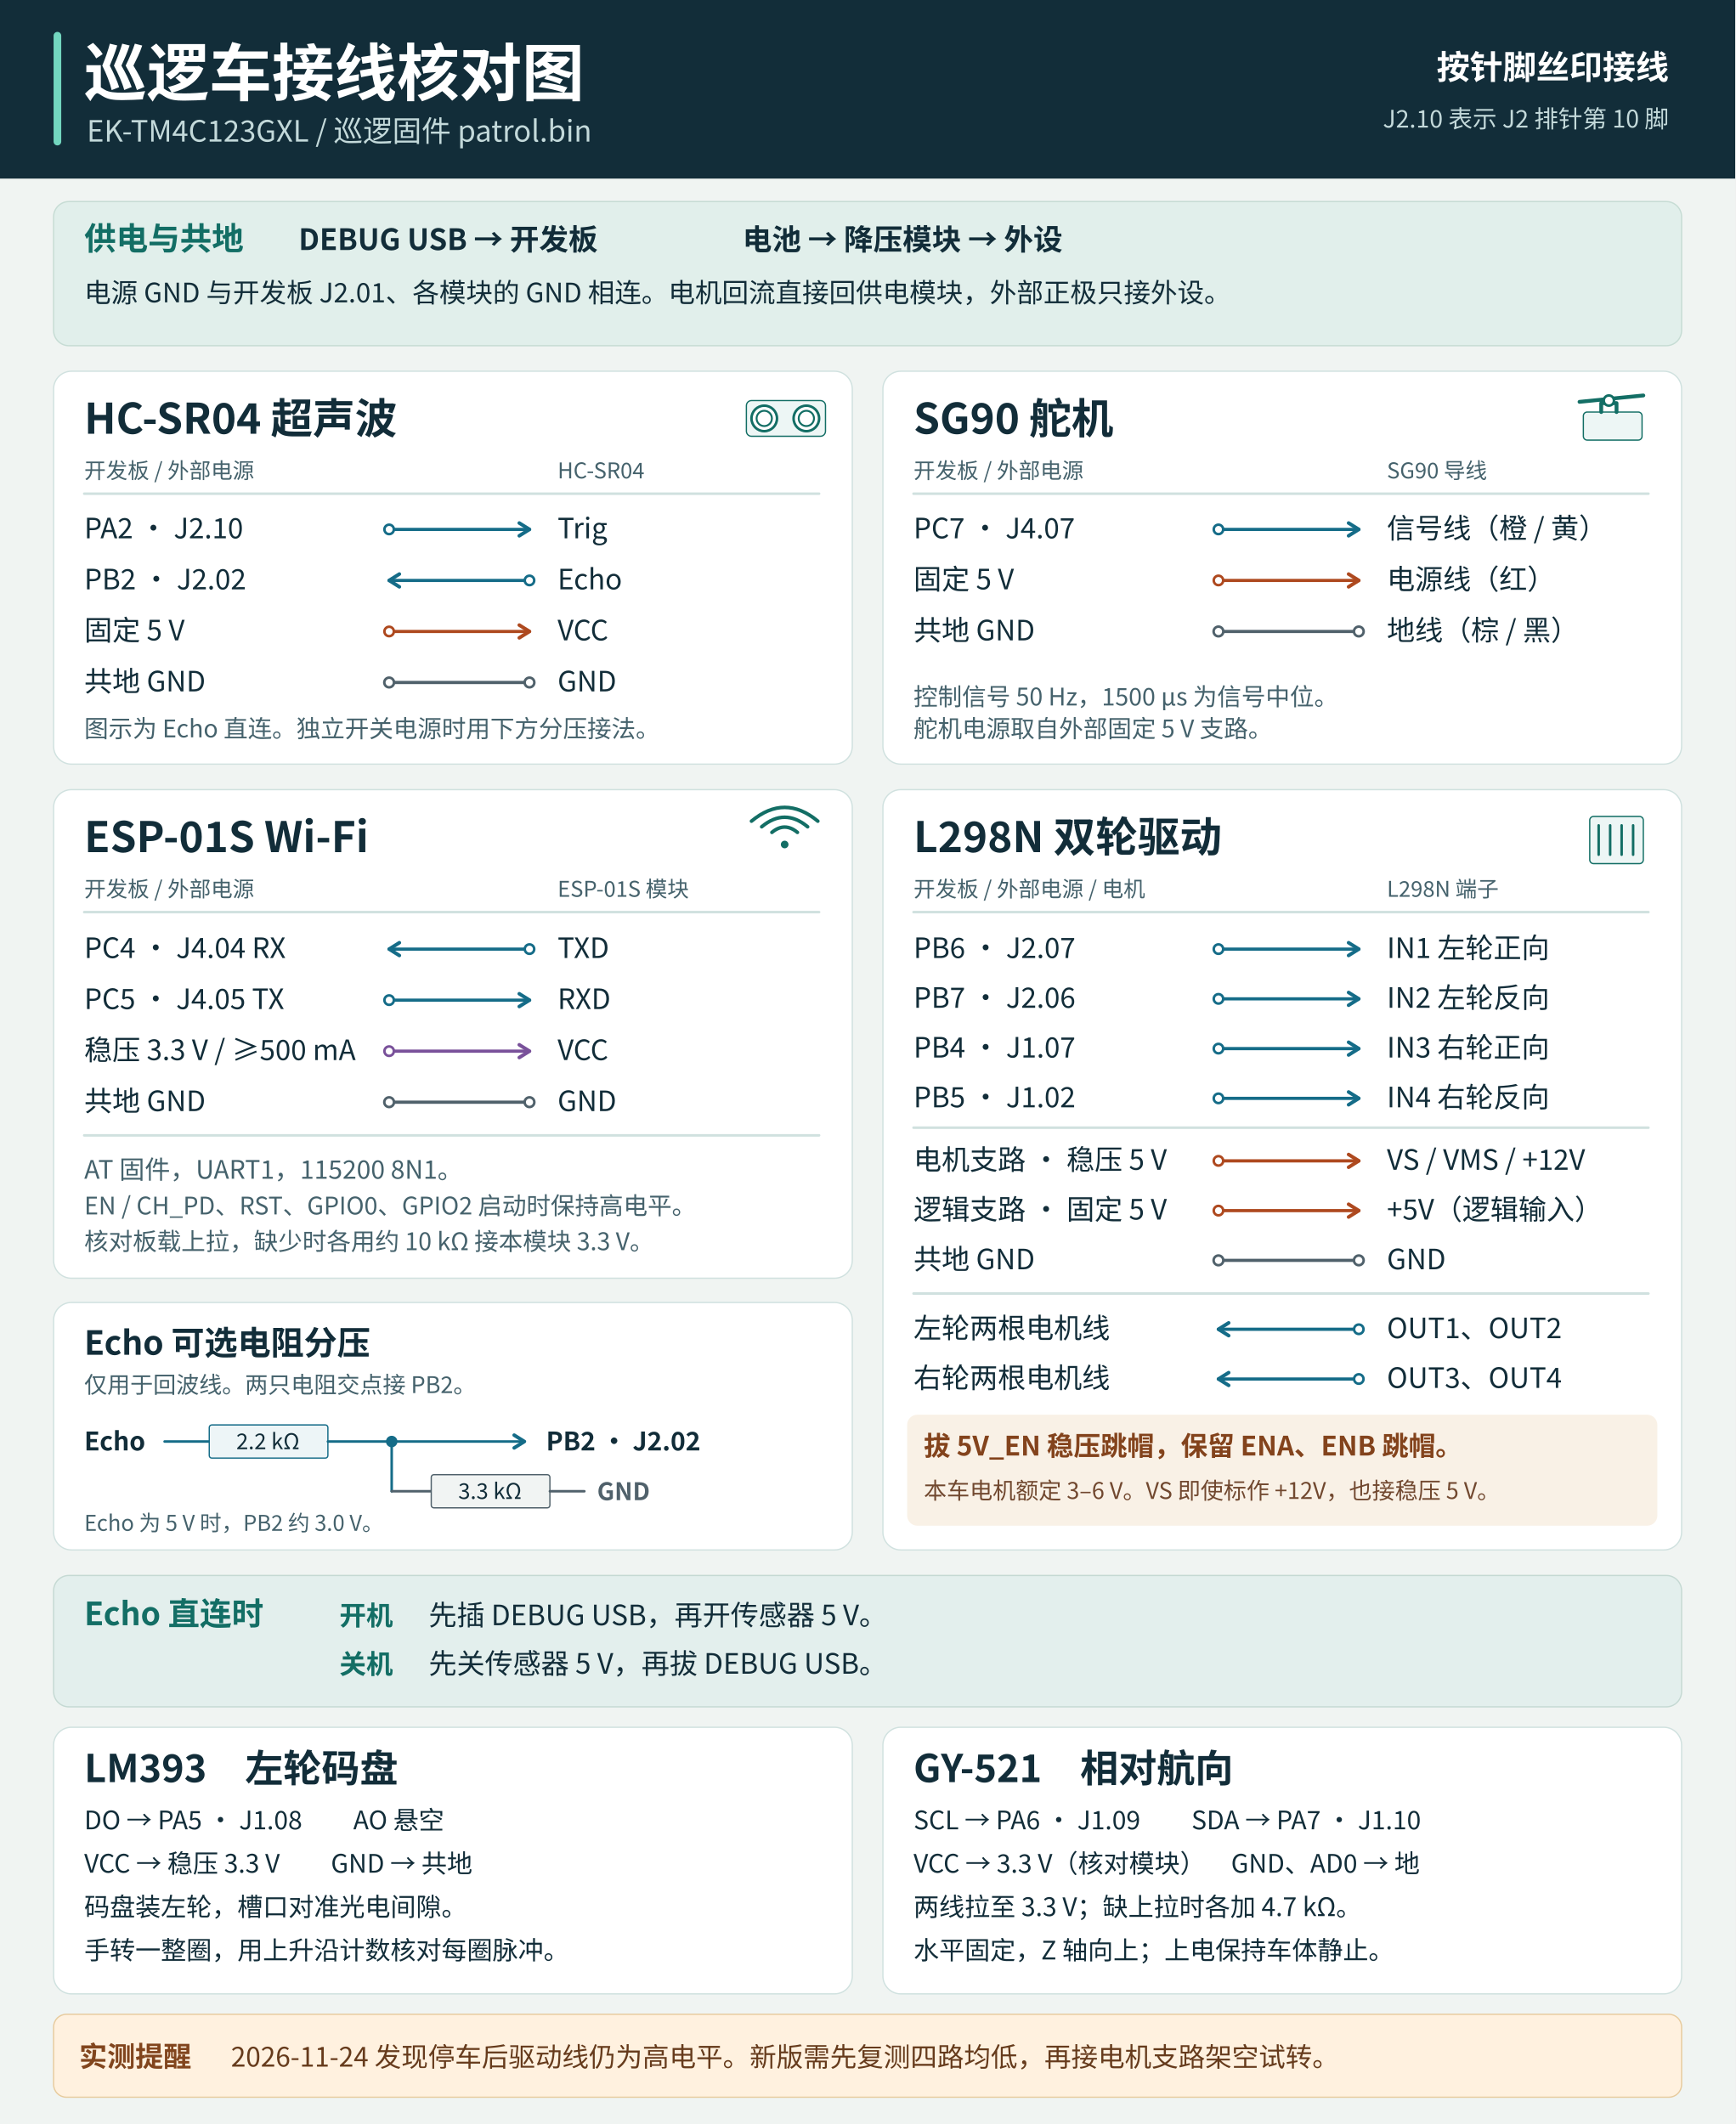
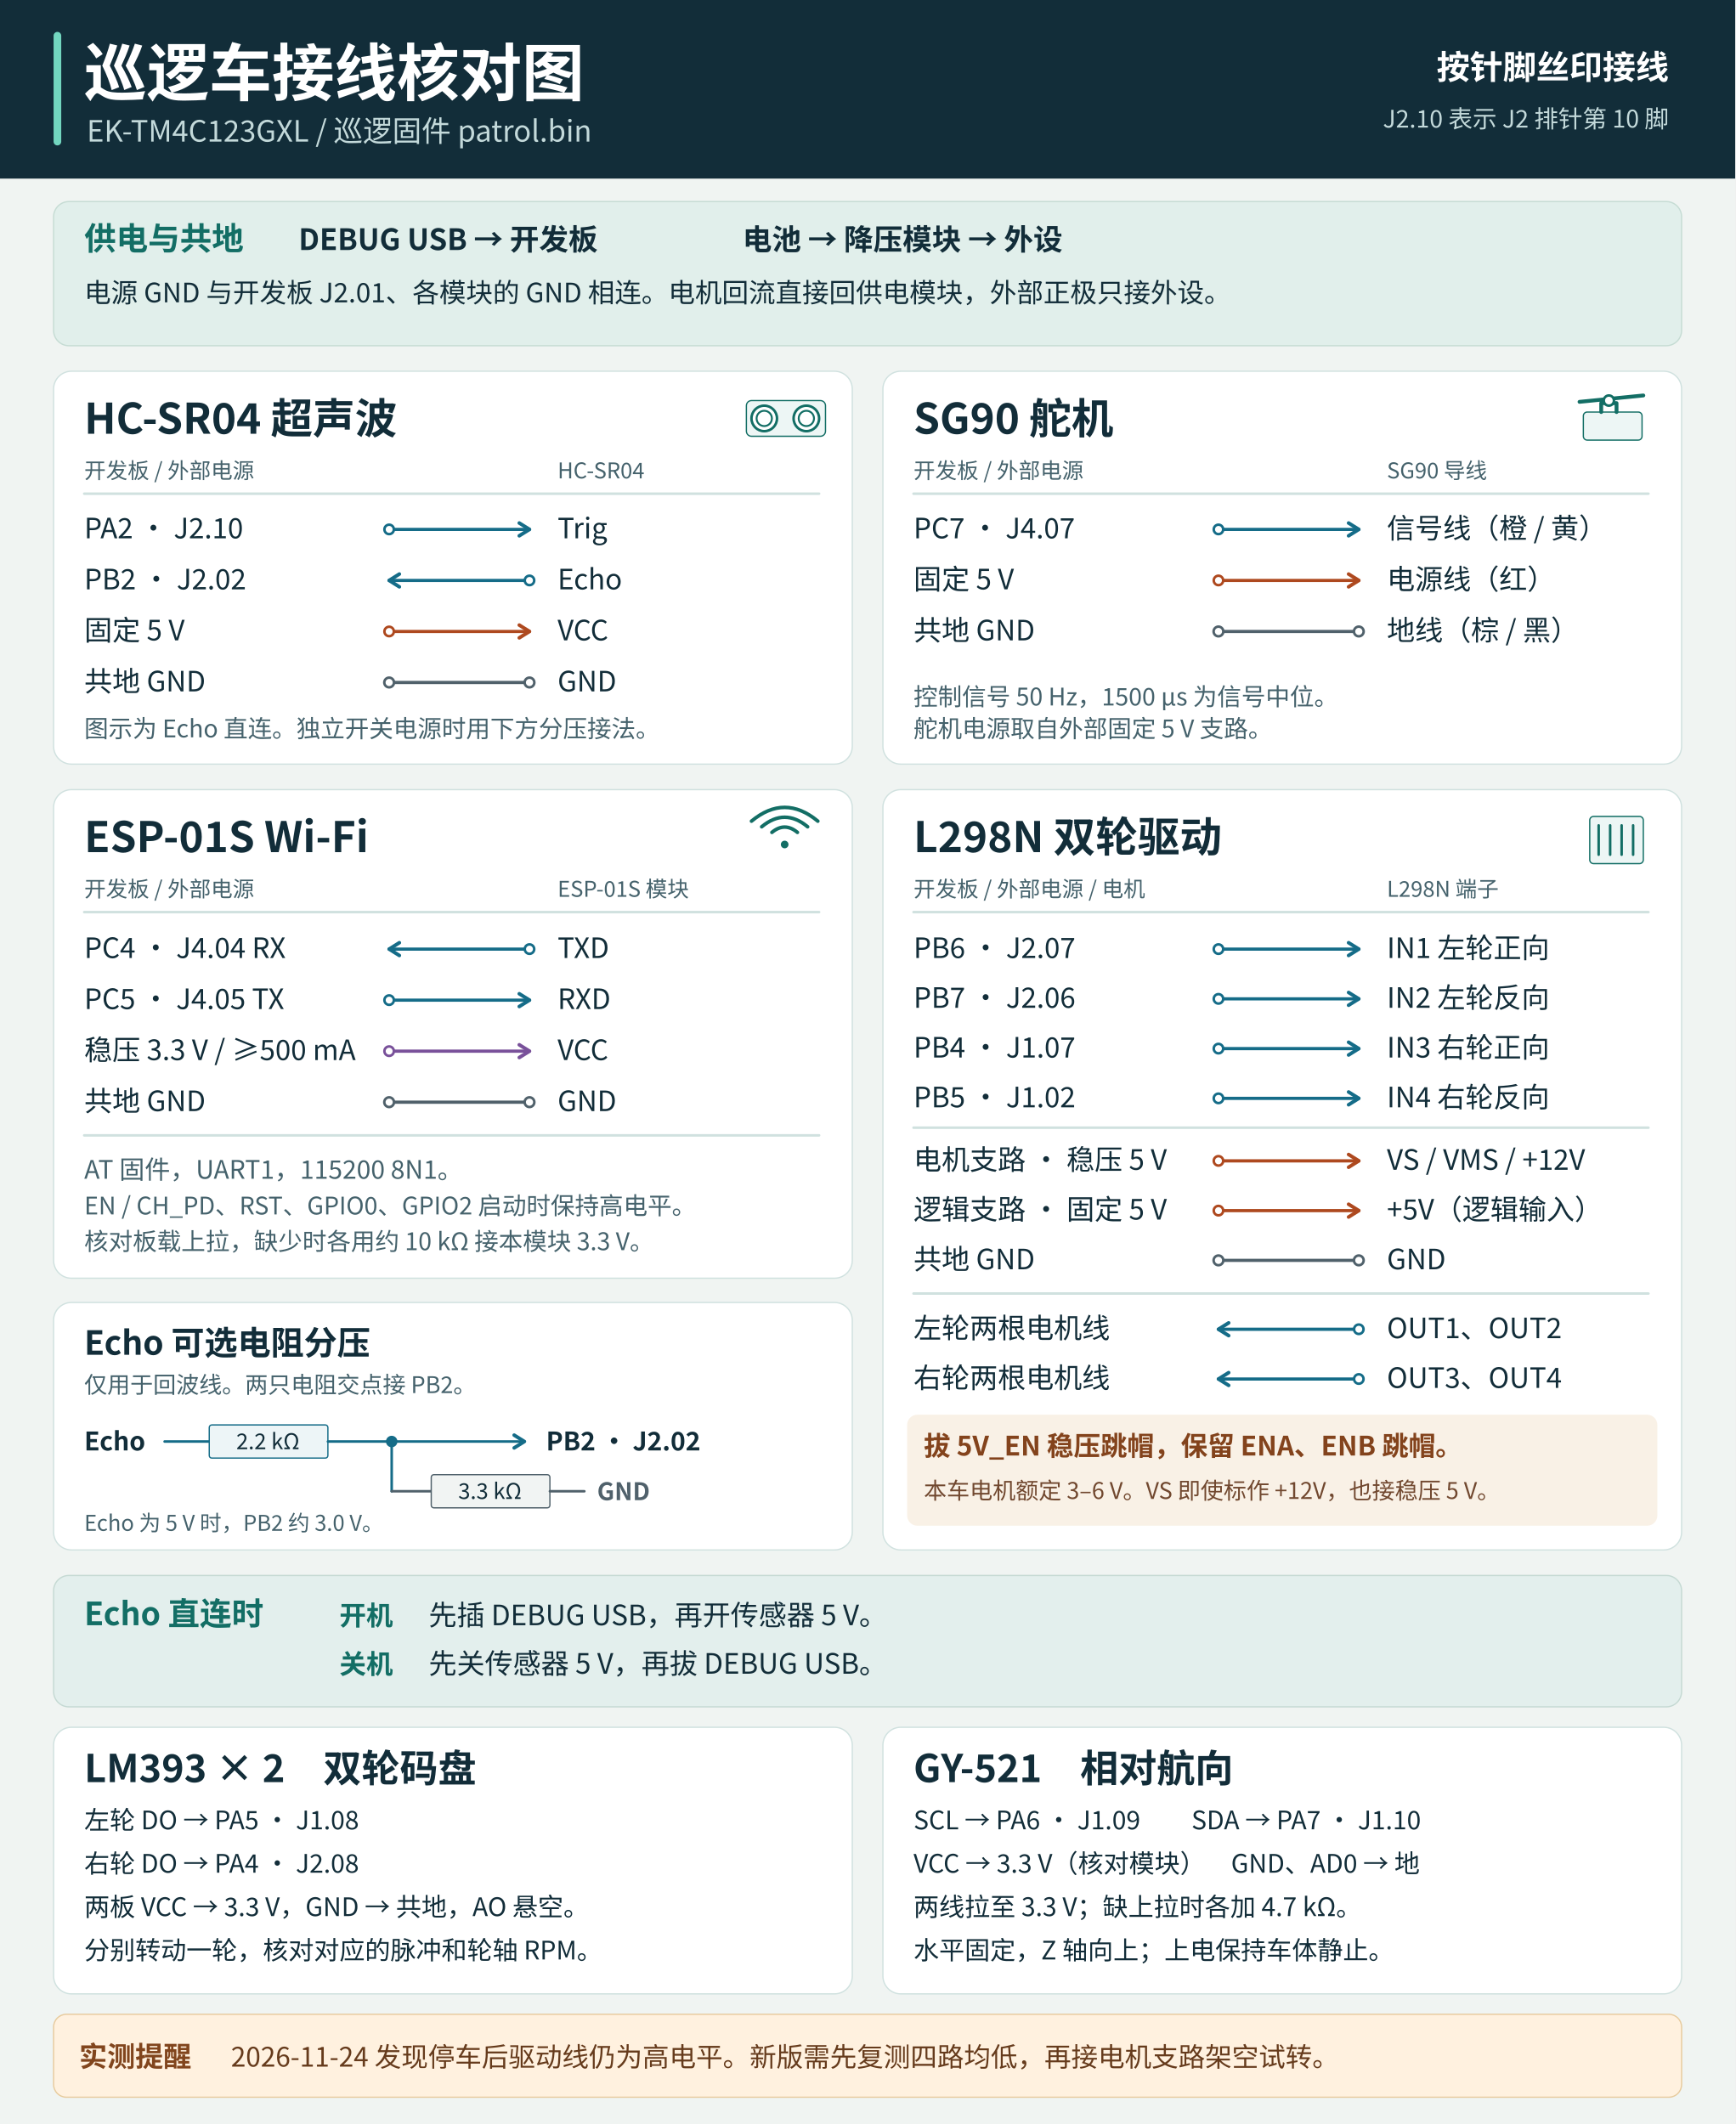
<svg xmlns="http://www.w3.org/2000/svg" width="1360" height="1665" viewBox="0 0 1360 1665" role="img" aria-labelledby="title desc">
  <rect x="0" y="0" width="1360" height="1665" rx="0" fill="#f0f4f2" stroke="none" />
  <rect x="0" y="0" width="1360" height="140" rx="0" fill="#122d39" stroke="none" />
  <rect x="42" y="25" width="6" height="89" rx="3" fill="#72d6bf" stroke="none" />
  <text x="66" y="75" fill="#ffffff" font-size="49" font-family="Noto Sans CJK SC, Noto Sans CJK JP, sans-serif" font-weight="700" text-anchor="start">巡逻车接线核对图</text>
  <text x="68" y="111" fill="#c3d9da" font-size="23" font-family="Noto Sans CJK SC, Noto Sans CJK JP, sans-serif" font-weight="450" text-anchor="start">EK-TM4C123GXL  /  巡逻固件 patrol.bin</text>
  <text x="1308" y="62" fill="#ffffff" font-size="26" font-family="Noto Sans CJK SC, Noto Sans CJK JP, sans-serif" font-weight="600" text-anchor="end">按针脚丝印接线</text>
  <text x="1308" y="100" fill="#c3d9da" font-size="19" font-family="Noto Sans CJK SC, Noto Sans CJK JP, sans-serif" font-weight="400" text-anchor="end">J2.10 表示 J2 排针第 10 脚</text>
  <rect x="42" y="158" width="1276" height="113" rx="12" fill="#e1efeb" stroke="#c6dcd4" />
  <text x="66" y="196" fill="#136e65" font-size="25" font-family="Noto Sans CJK SC, Noto Sans CJK JP, sans-serif" font-weight="700" text-anchor="start">供电与共地</text>
  <text x="234" y="196" fill="#122d39" font-size="23" font-family="Noto Sans CJK SC, Noto Sans CJK JP, sans-serif" font-weight="600" text-anchor="start">DEBUG USB → 开发板</text>
  <text x="582" y="196" fill="#122d39" font-size="23" font-family="Noto Sans CJK SC, Noto Sans CJK JP, sans-serif" font-weight="600" text-anchor="start">电池 → 降压模块 → 外设</text>
  <text x="66" y="237" fill="#122d39" font-size="21" font-family="Noto Sans CJK SC, Noto Sans CJK JP, sans-serif" font-weight="400" text-anchor="start">电源 GND 与开发板 J2.01、各模块的 GND 相连。电机回流直接回供电模块，外部正极只接外设。</text>
  <rect x="42" y="291" width="626" height="308" rx="14" fill="#ffffff" stroke="#d0e1df" />
  <text x="66" y="340" fill="#122d39" font-size="33" font-family="Noto Sans CJK SC, Noto Sans CJK JP, sans-serif" font-weight="700" text-anchor="start">HC-SR04  超声波</text>
  <rect x="585" y="314" width="62" height="28" rx="4" fill="#edf6f5" stroke="#136e65" />
  <circle cx="599" cy="328" r="10" fill="white" stroke="#136e65" stroke-width="2" />
  <circle cx="599" cy="328" r="6" fill="none" stroke="#136e65" stroke-width="1.5" />
  <circle cx="632" cy="328" r="10" fill="white" stroke="#136e65" stroke-width="2" />
  <circle cx="632" cy="328" r="6" fill="none" stroke="#136e65" stroke-width="1.5" />
  <text x="66" y="375" fill="#45626c" font-size="17" font-family="Noto Sans CJK SC, Noto Sans CJK JP, sans-serif" font-weight="500" text-anchor="start">开发板 / 外部电源</text>
  <text x="437" y="375" fill="#45626c" font-size="17" font-family="Noto Sans CJK SC, Noto Sans CJK JP, sans-serif" font-weight="500" text-anchor="start">HC-SR04</text>
  <line x1="66" y1="387" x2="642" y2="387" stroke="#d0e1df" stroke-width="2" stroke-linecap="round" />
  <text x="66" y="422" fill="#122d39" font-size="22" font-family="Noto Sans CJK SC, Noto Sans CJK JP, sans-serif" font-weight="500" text-anchor="start">PA2  ·  J2.10</text>
  <line x1="305" y1="415" x2="415" y2="415" stroke="#156c88" stroke-width="2.5" stroke-linecap="round" />
  <circle cx="305" cy="415" r="3.7" fill="white" stroke="#156c88" stroke-width="2" />
  <path d="M 407 410 L 415 415 L 407 420" fill="none" stroke="#156c88" stroke-width="2.8" stroke-linejoin="round" stroke-linecap="round" />
  <text x="437" y="422" fill="#122d39" font-size="22" font-family="Noto Sans CJK SC, Noto Sans CJK JP, sans-serif" font-weight="500" text-anchor="start">Trig</text>
  <text x="66" y="462" fill="#122d39" font-size="22" font-family="Noto Sans CJK SC, Noto Sans CJK JP, sans-serif" font-weight="500" text-anchor="start">PB2  ·  J2.02</text>
  <line x1="305" y1="455" x2="415" y2="455" stroke="#156c88" stroke-width="2.5" stroke-linecap="round" />
  <circle cx="415" cy="455" r="3.7" fill="white" stroke="#156c88" stroke-width="2" />
  <path d="M 313 450 L 305 455 L 313 460" fill="none" stroke="#156c88" stroke-width="2.8" stroke-linejoin="round" stroke-linecap="round" />
  <text x="437" y="462" fill="#122d39" font-size="22" font-family="Noto Sans CJK SC, Noto Sans CJK JP, sans-serif" font-weight="500" text-anchor="start">Echo</text>
  <text x="66" y="502" fill="#122d39" font-size="22" font-family="Noto Sans CJK SC, Noto Sans CJK JP, sans-serif" font-weight="500" text-anchor="start">固定 5 V</text>
  <line x1="305" y1="495" x2="415" y2="495" stroke="#ae491f" stroke-width="2.5" stroke-linecap="round" />
  <circle cx="305" cy="495" r="3.7" fill="white" stroke="#ae491f" stroke-width="2" />
  <path d="M 407 490 L 415 495 L 407 500" fill="none" stroke="#ae491f" stroke-width="2.8" stroke-linejoin="round" stroke-linecap="round" />
  <text x="437" y="502" fill="#122d39" font-size="22" font-family="Noto Sans CJK SC, Noto Sans CJK JP, sans-serif" font-weight="500" text-anchor="start">VCC</text>
  <text x="66" y="542" fill="#122d39" font-size="22" font-family="Noto Sans CJK SC, Noto Sans CJK JP, sans-serif" font-weight="500" text-anchor="start">共地 GND</text>
  <line x1="305" y1="535" x2="415" y2="535" stroke="#50616b" stroke-width="2.5" stroke-linecap="round" />
  <circle cx="305" cy="535" r="3.8" fill="white" stroke="#50616b" stroke-width="2" />
  <circle cx="415" cy="535" r="3.8" fill="white" stroke="#50616b" stroke-width="2" />
  <text x="437" y="542" fill="#122d39" font-size="22" font-family="Noto Sans CJK SC, Noto Sans CJK JP, sans-serif" font-weight="500" text-anchor="start">GND</text>
  <text x="66" y="578" fill="#45626c" font-size="19" font-family="Noto Sans CJK SC, Noto Sans CJK JP, sans-serif" font-weight="400" text-anchor="start">图示为 Echo 直连。独立开关电源时用下方分压接法。</text>
  <rect x="692" y="291" width="626" height="308" rx="14" fill="#ffffff" stroke="#d0e1df" />
  <text x="716" y="340" fill="#122d39" font-size="33" font-family="Noto Sans CJK SC, Noto Sans CJK JP, sans-serif" font-weight="700" text-anchor="start">SG90  舵机</text>
  <rect x="1241" y="323" width="46" height="22" rx="3" fill="#edf6f5" stroke="#136e65" />
  <path d="M1255 323v-7h12v7 M1238 315l50 -5" fill="none" stroke="#136e65" stroke-width="3" stroke-linejoin="round" stroke-linecap="round" />
  <circle cx="1261" cy="314" r="4" fill="white" stroke="#136e65" stroke-width="2" />
  <text x="716" y="375" fill="#45626c" font-size="17" font-family="Noto Sans CJK SC, Noto Sans CJK JP, sans-serif" font-weight="500" text-anchor="start">开发板 / 外部电源</text>
  <text x="1087" y="375" fill="#45626c" font-size="17" font-family="Noto Sans CJK SC, Noto Sans CJK JP, sans-serif" font-weight="500" text-anchor="start">SG90 导线</text>
  <line x1="716" y1="387" x2="1292" y2="387" stroke="#d0e1df" stroke-width="2" stroke-linecap="round" />
  <text x="716" y="422" fill="#122d39" font-size="22" font-family="Noto Sans CJK SC, Noto Sans CJK JP, sans-serif" font-weight="500" text-anchor="start">PC7  ·  J4.07</text>
  <line x1="955" y1="415" x2="1065" y2="415" stroke="#156c88" stroke-width="2.5" stroke-linecap="round" />
  <circle cx="955" cy="415" r="3.7" fill="white" stroke="#156c88" stroke-width="2" />
  <path d="M 1057 410 L 1065 415 L 1057 420" fill="none" stroke="#156c88" stroke-width="2.8" stroke-linejoin="round" stroke-linecap="round" />
  <text x="1087" y="422" fill="#122d39" font-size="22" font-family="Noto Sans CJK SC, Noto Sans CJK JP, sans-serif" font-weight="500" text-anchor="start">信号线（橙 / 黄）</text>
  <text x="716" y="462" fill="#122d39" font-size="22" font-family="Noto Sans CJK SC, Noto Sans CJK JP, sans-serif" font-weight="500" text-anchor="start">固定 5 V</text>
  <line x1="955" y1="455" x2="1065" y2="455" stroke="#ae491f" stroke-width="2.5" stroke-linecap="round" />
  <circle cx="955" cy="455" r="3.7" fill="white" stroke="#ae491f" stroke-width="2" />
  <path d="M 1057 450 L 1065 455 L 1057 460" fill="none" stroke="#ae491f" stroke-width="2.8" stroke-linejoin="round" stroke-linecap="round" />
  <text x="1087" y="462" fill="#122d39" font-size="22" font-family="Noto Sans CJK SC, Noto Sans CJK JP, sans-serif" font-weight="500" text-anchor="start">电源线（红）</text>
  <text x="716" y="502" fill="#122d39" font-size="22" font-family="Noto Sans CJK SC, Noto Sans CJK JP, sans-serif" font-weight="500" text-anchor="start">共地 GND</text>
  <line x1="955" y1="495" x2="1065" y2="495" stroke="#50616b" stroke-width="2.5" stroke-linecap="round" />
  <circle cx="955" cy="495" r="3.8" fill="white" stroke="#50616b" stroke-width="2" />
  <circle cx="1065" cy="495" r="3.8" fill="white" stroke="#50616b" stroke-width="2" />
  <text x="1087" y="502" fill="#122d39" font-size="22" font-family="Noto Sans CJK SC, Noto Sans CJK JP, sans-serif" font-weight="500" text-anchor="start">地线（棕 / 黑）</text>
  <text x="716" y="553" fill="#45626c" font-size="19" font-family="Noto Sans CJK SC, Noto Sans CJK JP, sans-serif" font-weight="400" text-anchor="start">控制信号 50 Hz，1500 µs 为信号中位。</text>
  <text x="716" y="578" fill="#45626c" font-size="19" font-family="Noto Sans CJK SC, Noto Sans CJK JP, sans-serif" font-weight="400" text-anchor="start">舵机电源取自外部固定 5 V 支路。</text>
  <rect x="42" y="619" width="626" height="383" rx="14" fill="#ffffff" stroke="#d0e1df" />
  <text x="66" y="668" fill="#122d39" font-size="33" font-family="Noto Sans CJK SC, Noto Sans CJK JP, sans-serif" font-weight="700" text-anchor="start">ESP-01S  Wi-Fi</text>
  <path d="M605 652.5 q10 -8.3 20 0" fill="none" stroke="#136e65" stroke-width="2.8" stroke-linejoin="round" stroke-linecap="round" />
  <path d="M597 648.1 q18 -14.94 36 0" fill="none" stroke="#136e65" stroke-width="2.8" stroke-linejoin="round" stroke-linecap="round" />
  <path d="M589 643.7 q26 -21.58 52 0" fill="none" stroke="#136e65" stroke-width="2.8" stroke-linejoin="round" stroke-linecap="round" />
  <circle cx="615" cy="662" r="3" fill="#136e65" stroke="none" stroke-width="1" />
  <text x="66" y="703" fill="#45626c" font-size="17" font-family="Noto Sans CJK SC, Noto Sans CJK JP, sans-serif" font-weight="500" text-anchor="start">开发板 / 外部电源</text>
  <text x="437" y="703" fill="#45626c" font-size="17" font-family="Noto Sans CJK SC, Noto Sans CJK JP, sans-serif" font-weight="500" text-anchor="start">ESP-01S 模块</text>
  <line x1="66" y1="715" x2="642" y2="715" stroke="#d0e1df" stroke-width="2" stroke-linecap="round" />
  <text x="66" y="751" fill="#122d39" font-size="22" font-family="Noto Sans CJK SC, Noto Sans CJK JP, sans-serif" font-weight="500" text-anchor="start">PC4  ·  J4.04  RX</text>
  <line x1="305" y1="744" x2="415" y2="744" stroke="#156c88" stroke-width="2.5" stroke-linecap="round" />
  <circle cx="415" cy="744" r="3.7" fill="white" stroke="#156c88" stroke-width="2" />
  <path d="M 313 739 L 305 744 L 313 749" fill="none" stroke="#156c88" stroke-width="2.8" stroke-linejoin="round" stroke-linecap="round" />
  <text x="437" y="751" fill="#122d39" font-size="22" font-family="Noto Sans CJK SC, Noto Sans CJK JP, sans-serif" font-weight="500" text-anchor="start">TXD</text>
  <text x="66" y="791" fill="#122d39" font-size="22" font-family="Noto Sans CJK SC, Noto Sans CJK JP, sans-serif" font-weight="500" text-anchor="start">PC5  ·  J4.05  TX</text>
  <line x1="305" y1="784" x2="415" y2="784" stroke="#156c88" stroke-width="2.5" stroke-linecap="round" />
  <circle cx="305" cy="784" r="3.7" fill="white" stroke="#156c88" stroke-width="2" />
  <path d="M 407 779 L 415 784 L 407 789" fill="none" stroke="#156c88" stroke-width="2.8" stroke-linejoin="round" stroke-linecap="round" />
  <text x="437" y="791" fill="#122d39" font-size="22" font-family="Noto Sans CJK SC, Noto Sans CJK JP, sans-serif" font-weight="500" text-anchor="start">RXD</text>
  <text x="66" y="831" fill="#122d39" font-size="22" font-family="Noto Sans CJK SC, Noto Sans CJK JP, sans-serif" font-weight="500" text-anchor="start">稳压 3.3 V / ≥500 mA</text>
  <line x1="305" y1="824" x2="415" y2="824" stroke="#79519a" stroke-width="2.5" stroke-linecap="round" />
  <circle cx="305" cy="824" r="3.7" fill="white" stroke="#79519a" stroke-width="2" />
  <path d="M 407 819 L 415 824 L 407 829" fill="none" stroke="#79519a" stroke-width="2.8" stroke-linejoin="round" stroke-linecap="round" />
  <text x="437" y="831" fill="#122d39" font-size="22" font-family="Noto Sans CJK SC, Noto Sans CJK JP, sans-serif" font-weight="500" text-anchor="start">VCC</text>
  <text x="66" y="871" fill="#122d39" font-size="22" font-family="Noto Sans CJK SC, Noto Sans CJK JP, sans-serif" font-weight="500" text-anchor="start">共地 GND</text>
  <line x1="305" y1="864" x2="415" y2="864" stroke="#50616b" stroke-width="2.5" stroke-linecap="round" />
  <circle cx="305" cy="864" r="3.8" fill="white" stroke="#50616b" stroke-width="2" />
  <circle cx="415" cy="864" r="3.8" fill="white" stroke="#50616b" stroke-width="2" />
  <text x="437" y="871" fill="#122d39" font-size="22" font-family="Noto Sans CJK SC, Noto Sans CJK JP, sans-serif" font-weight="500" text-anchor="start">GND</text>
  <line x1="66" y1="890" x2="642" y2="890" stroke="#d0e1df" stroke-width="2" stroke-linecap="round" />
  <text x="66" y="924" fill="#45626c" font-size="20" font-family="Noto Sans CJK SC, Noto Sans CJK JP, sans-serif" font-weight="400" text-anchor="start">AT 固件，UART1，115200 8N1。</text>
  <text x="66" y="952" fill="#45626c" font-size="19" font-family="Noto Sans CJK SC, Noto Sans CJK JP, sans-serif" font-weight="400" text-anchor="start">EN / CH_PD、RST、GPIO0、GPIO2 启动时保持高电平。</text>
  <text x="66" y="980" fill="#45626c" font-size="19" font-family="Noto Sans CJK SC, Noto Sans CJK JP, sans-serif" font-weight="400" text-anchor="start">核对板载上拉，缺少时各用约 10 kΩ 接本模块 3.3 V。</text>
  <rect x="692" y="619" width="626" height="596" rx="14" fill="#ffffff" stroke="#d0e1df" />
  <text x="716" y="668" fill="#122d39" font-size="33" font-family="Noto Sans CJK SC, Noto Sans CJK JP, sans-serif" font-weight="700" text-anchor="start">L298N  双轮驱动</text>
  <rect x="1246" y="640" width="42" height="37" rx="3" fill="#edf6f5" stroke="#136e65" />
  <line x1="1253" y1="647" x2="1253" y2="670" stroke="#136e65" stroke-width="2" stroke-linecap="round" />
  <line x1="1262" y1="647" x2="1262" y2="670" stroke="#136e65" stroke-width="2" stroke-linecap="round" />
  <line x1="1271" y1="647" x2="1271" y2="670" stroke="#136e65" stroke-width="2" stroke-linecap="round" />
  <line x1="1280" y1="647" x2="1280" y2="670" stroke="#136e65" stroke-width="2" stroke-linecap="round" />
  <text x="716" y="703" fill="#45626c" font-size="17" font-family="Noto Sans CJK SC, Noto Sans CJK JP, sans-serif" font-weight="500" text-anchor="start">开发板 / 外部电源 / 电机</text>
  <text x="1087" y="703" fill="#45626c" font-size="17" font-family="Noto Sans CJK SC, Noto Sans CJK JP, sans-serif" font-weight="500" text-anchor="start">L298N 端子</text>
  <line x1="716" y1="715" x2="1292" y2="715" stroke="#d0e1df" stroke-width="2" stroke-linecap="round" />
  <text x="716" y="751" fill="#122d39" font-size="22" font-family="Noto Sans CJK SC, Noto Sans CJK JP, sans-serif" font-weight="500" text-anchor="start">PB6  ·  J2.07</text>
  <line x1="955" y1="744" x2="1065" y2="744" stroke="#156c88" stroke-width="2.5" stroke-linecap="round" />
  <circle cx="955" cy="744" r="3.7" fill="white" stroke="#156c88" stroke-width="2" />
  <path d="M 1057 739 L 1065 744 L 1057 749" fill="none" stroke="#156c88" stroke-width="2.8" stroke-linejoin="round" stroke-linecap="round" />
  <text x="1087" y="751" fill="#122d39" font-size="22" font-family="Noto Sans CJK SC, Noto Sans CJK JP, sans-serif" font-weight="500" text-anchor="start">IN1  左轮正向</text>
  <text x="716" y="790" fill="#122d39" font-size="22" font-family="Noto Sans CJK SC, Noto Sans CJK JP, sans-serif" font-weight="500" text-anchor="start">PB7  ·  J2.06</text>
  <line x1="955" y1="783" x2="1065" y2="783" stroke="#156c88" stroke-width="2.5" stroke-linecap="round" />
  <circle cx="955" cy="783" r="3.7" fill="white" stroke="#156c88" stroke-width="2" />
  <path d="M 1057 778 L 1065 783 L 1057 788" fill="none" stroke="#156c88" stroke-width="2.8" stroke-linejoin="round" stroke-linecap="round" />
  <text x="1087" y="790" fill="#122d39" font-size="22" font-family="Noto Sans CJK SC, Noto Sans CJK JP, sans-serif" font-weight="500" text-anchor="start">IN2  左轮反向</text>
  <text x="716" y="829" fill="#122d39" font-size="22" font-family="Noto Sans CJK SC, Noto Sans CJK JP, sans-serif" font-weight="500" text-anchor="start">PB4  ·  J1.07</text>
  <line x1="955" y1="822" x2="1065" y2="822" stroke="#156c88" stroke-width="2.5" stroke-linecap="round" />
  <circle cx="955" cy="822" r="3.7" fill="white" stroke="#156c88" stroke-width="2" />
  <path d="M 1057 817 L 1065 822 L 1057 827" fill="none" stroke="#156c88" stroke-width="2.8" stroke-linejoin="round" stroke-linecap="round" />
  <text x="1087" y="829" fill="#122d39" font-size="22" font-family="Noto Sans CJK SC, Noto Sans CJK JP, sans-serif" font-weight="500" text-anchor="start">IN3  右轮正向</text>
  <text x="716" y="868" fill="#122d39" font-size="22" font-family="Noto Sans CJK SC, Noto Sans CJK JP, sans-serif" font-weight="500" text-anchor="start">PB5  ·  J1.02</text>
  <line x1="955" y1="861" x2="1065" y2="861" stroke="#156c88" stroke-width="2.5" stroke-linecap="round" />
  <circle cx="955" cy="861" r="3.7" fill="white" stroke="#156c88" stroke-width="2" />
  <path d="M 1057 856 L 1065 861 L 1057 866" fill="none" stroke="#156c88" stroke-width="2.8" stroke-linejoin="round" stroke-linecap="round" />
  <text x="1087" y="868" fill="#122d39" font-size="22" font-family="Noto Sans CJK SC, Noto Sans CJK JP, sans-serif" font-weight="500" text-anchor="start">IN4  右轮反向</text>
  <text x="716" y="917" fill="#122d39" font-size="22" font-family="Noto Sans CJK SC, Noto Sans CJK JP, sans-serif" font-weight="500" text-anchor="start">电机支路  ·  稳压 5 V</text>
  <line x1="955" y1="910" x2="1065" y2="910" stroke="#ae491f" stroke-width="2.5" stroke-linecap="round" />
  <circle cx="955" cy="910" r="3.7" fill="white" stroke="#ae491f" stroke-width="2" />
  <path d="M 1057 905 L 1065 910 L 1057 915" fill="none" stroke="#ae491f" stroke-width="2.8" stroke-linejoin="round" stroke-linecap="round" />
  <text x="1087" y="917" fill="#122d39" font-size="22" font-family="Noto Sans CJK SC, Noto Sans CJK JP, sans-serif" font-weight="500" text-anchor="start">VS / VMS / +12V</text>
  <text x="716" y="956" fill="#122d39" font-size="22" font-family="Noto Sans CJK SC, Noto Sans CJK JP, sans-serif" font-weight="500" text-anchor="start">逻辑支路  ·  固定 5 V</text>
  <line x1="955" y1="949" x2="1065" y2="949" stroke="#ae491f" stroke-width="2.5" stroke-linecap="round" />
  <circle cx="955" cy="949" r="3.7" fill="white" stroke="#ae491f" stroke-width="2" />
  <path d="M 1057 944 L 1065 949 L 1057 954" fill="none" stroke="#ae491f" stroke-width="2.8" stroke-linejoin="round" stroke-linecap="round" />
  <text x="1087" y="956" fill="#122d39" font-size="22" font-family="Noto Sans CJK SC, Noto Sans CJK JP, sans-serif" font-weight="500" text-anchor="start">+5V（逻辑输入）</text>
  <text x="716" y="995" fill="#122d39" font-size="22" font-family="Noto Sans CJK SC, Noto Sans CJK JP, sans-serif" font-weight="500" text-anchor="start">共地 GND</text>
  <line x1="955" y1="988" x2="1065" y2="988" stroke="#50616b" stroke-width="2.5" stroke-linecap="round" />
  <circle cx="955" cy="988" r="3.8" fill="white" stroke="#50616b" stroke-width="2" />
  <circle cx="1065" cy="988" r="3.8" fill="white" stroke="#50616b" stroke-width="2" />
  <text x="1087" y="995" fill="#122d39" font-size="22" font-family="Noto Sans CJK SC, Noto Sans CJK JP, sans-serif" font-weight="500" text-anchor="start">GND</text>
  <text x="716" y="1049" fill="#122d39" font-size="22" font-family="Noto Sans CJK SC, Noto Sans CJK JP, sans-serif" font-weight="500" text-anchor="start">左轮两根电机线</text>
  <line x1="955" y1="1042" x2="1065" y2="1042" stroke="#156c88" stroke-width="2.5" stroke-linecap="round" />
  <circle cx="1065" cy="1042" r="3.7" fill="white" stroke="#156c88" stroke-width="2" />
  <path d="M 963 1037 L 955 1042 L 963 1047" fill="none" stroke="#156c88" stroke-width="2.8" stroke-linejoin="round" stroke-linecap="round" />
  <text x="1087" y="1049" fill="#122d39" font-size="22" font-family="Noto Sans CJK SC, Noto Sans CJK JP, sans-serif" font-weight="500" text-anchor="start">OUT1、OUT2</text>
  <text x="716" y="1088" fill="#122d39" font-size="22" font-family="Noto Sans CJK SC, Noto Sans CJK JP, sans-serif" font-weight="500" text-anchor="start">右轮两根电机线</text>
  <line x1="955" y1="1081" x2="1065" y2="1081" stroke="#156c88" stroke-width="2.5" stroke-linecap="round" />
  <circle cx="1065" cy="1081" r="3.7" fill="white" stroke="#156c88" stroke-width="2" />
  <path d="M 963 1076 L 955 1081 L 963 1086" fill="none" stroke="#156c88" stroke-width="2.8" stroke-linejoin="round" stroke-linecap="round" />
  <text x="1087" y="1088" fill="#122d39" font-size="22" font-family="Noto Sans CJK SC, Noto Sans CJK JP, sans-serif" font-weight="500" text-anchor="start">OUT3、OUT4</text>
  <line x1="716" y1="884" x2="1292" y2="884" stroke="#d0e1df" stroke-width="2" stroke-linecap="round" />
  <line x1="716" y1="1014" x2="1292" y2="1014" stroke="#d0e1df" stroke-width="2" stroke-linecap="round" />
  <rect x="711" y="1109" width="588" height="87" rx="8" fill="#f9f1e6" stroke="none" />
  <text x="724" y="1141" fill="#83431c" font-size="21" font-family="Noto Sans CJK SC, Noto Sans CJK JP, sans-serif" font-weight="650" text-anchor="start">拔 5V_EN 稳压跳帽，保留 ENA、ENB 跳帽。</text>
  <text x="724" y="1175" fill="#71482f" font-size="18" font-family="Noto Sans CJK SC, Noto Sans CJK JP, sans-serif" font-weight="400" text-anchor="start">本车电机额定 3–6 V。VS 即使标作 +12V，也接稳压 5 V。</text>
  <rect x="42" y="1021" width="626" height="194" rx="14" fill="#fff" stroke="#d0e1df" />
  <text x="66" y="1062" fill="#122d39" font-size="26" font-family="Noto Sans CJK SC, Noto Sans CJK JP, sans-serif" font-weight="700" text-anchor="start">Echo 可选电阻分压</text>
  <text x="66" y="1092" fill="#45626c" font-size="18" font-family="Noto Sans CJK SC, Noto Sans CJK JP, sans-serif" font-weight="400" text-anchor="start">仅用于回波线。两只电阻交点接 PB2。</text>
  <text x="66" y="1137" fill="#122d39" font-size="20" font-family="Noto Sans CJK SC, Noto Sans CJK JP, sans-serif" font-weight="600" text-anchor="start">Echo</text>
  <line x1="129" y1="1130" x2="164" y2="1130" stroke="#156c88" stroke-width="2" stroke-linecap="round" />
  <rect x="164" y="1117" width="93" height="26" rx="2" fill="#edf5f7" stroke="#156c88" />
  <text x="210" y="1136" fill="#122d39" font-size="17" font-family="Noto Sans CJK SC, Noto Sans CJK JP, sans-serif" font-weight="500" text-anchor="middle">2.2 kΩ</text>
  <line x1="257" y1="1130" x2="307" y2="1130" stroke="#156c88" stroke-width="2" stroke-linecap="round" />
  <circle cx="307" cy="1130" r="4.5" fill="#156c88" stroke="none" stroke-width="1" />
  <line x1="307" y1="1130" x2="411" y2="1130" stroke="#156c88" stroke-width="2" stroke-linecap="round" />
  <path d="M 403 1125 L 411 1130 L 403 1135" fill="none" stroke="#156c88" stroke-width="2.8" stroke-linejoin="round" stroke-linecap="round" />
  <text x="428" y="1137" fill="#122d39" font-size="20" font-family="Noto Sans CJK SC, Noto Sans CJK JP, sans-serif" font-weight="600" text-anchor="start">PB2  ·  J2.02</text>
  <line x1="307" y1="1130" x2="307" y2="1169" stroke="#156c88" stroke-width="2" stroke-linecap="round" />
  <line x1="307" y1="1169" x2="338" y2="1169" stroke="#50616b" stroke-width="2" stroke-linecap="round" />
  <rect x="338" y="1156" width="93" height="26" rx="2" fill="#f1f4f3" stroke="#50616b" />
  <text x="384" y="1175" fill="#122d39" font-size="17" font-family="Noto Sans CJK SC, Noto Sans CJK JP, sans-serif" font-weight="500" text-anchor="middle">3.3 kΩ</text>
  <line x1="431" y1="1169" x2="458" y2="1169" stroke="#50616b" stroke-width="2" stroke-linecap="round" />
  <text x="468" y="1176" fill="#50616b" font-size="19" font-family="Noto Sans CJK SC, Noto Sans CJK JP, sans-serif" font-weight="600" text-anchor="start">GND</text>
  <text x="66" y="1200" fill="#45626c" font-size="17" font-family="Noto Sans CJK SC, Noto Sans CJK JP, sans-serif" font-weight="400" text-anchor="start">Echo 为 5 V 时，PB2 约 3.0 V。</text>
  <rect x="42" y="1235" width="1276" height="103" rx="12" fill="#e3efed" stroke="#c5d9d3" />
  <text x="66" y="1274" fill="#136e65" font-size="25" font-family="Noto Sans CJK SC, Noto Sans CJK JP, sans-serif" font-weight="700" text-anchor="start">Echo 直连时</text>
  <text x="266" y="1274" fill="#136e65" font-size="21" font-family="Noto Sans CJK SC, Noto Sans CJK JP, sans-serif" font-weight="700" text-anchor="start">开机</text>
  <text x="336" y="1274" fill="#122d39" font-size="22" font-family="Noto Sans CJK SC, Noto Sans CJK JP, sans-serif" font-weight="500" text-anchor="start">先插 DEBUG USB，再开传感器 5 V。</text>
  <text x="266" y="1312" fill="#136e65" font-size="21" font-family="Noto Sans CJK SC, Noto Sans CJK JP, sans-serif" font-weight="700" text-anchor="start">关机</text>
  <text x="336" y="1312" fill="#122d39" font-size="22" font-family="Noto Sans CJK SC, Noto Sans CJK JP, sans-serif" font-weight="500" text-anchor="start">先关传感器 5 V，再拔 DEBUG USB。</text>
  <rect x="42" y="1354" width="626" height="209" rx="14" fill="white" stroke="#d0e1df" />
-   <text x="66" y="1397" font-family="Noto Sans CJK SC, sans-serif" fill="#122d39" font-size="30" font-weight="700">LM393　左轮码盘</text>
-   <text x="66" y="1434" font-family="Noto Sans CJK SC, sans-serif" fill="#122d39" font-size="20" font-weight="400">DO → PA5 · J1.08　　AO 悬空</text>
-   <text x="66" y="1468" font-family="Noto Sans CJK SC, sans-serif" fill="#122d39" font-size="20" font-weight="400">VCC → 稳压 3.3 V　　GND → 共地</text>
-   <text x="66" y="1502" font-family="Noto Sans CJK SC, sans-serif" fill="#122d39" font-size="20" font-weight="400">码盘装左轮，槽口对准光电间隙。</text>
-   <text x="66" y="1536" font-family="Noto Sans CJK SC, sans-serif" fill="#122d39" font-size="20" font-weight="400">手转一整圈，用上升沿计数核对每圈脉冲。</text>
+   <text x="66" y="1397" font-family="Noto Sans CJK SC, sans-serif" fill="#122d39" font-size="30" font-weight="700">LM393 × 2　双轮码盘</text>
+   <text x="66" y="1434" font-family="Noto Sans CJK SC, sans-serif" fill="#122d39" font-size="20" font-weight="400">左轮 DO → PA5 · J1.08</text>
+   <text x="66" y="1468" font-family="Noto Sans CJK SC, sans-serif" fill="#122d39" font-size="20" font-weight="400">右轮 DO → PA4 · J2.08</text>
+   <text x="66" y="1502" font-family="Noto Sans CJK SC, sans-serif" fill="#122d39" font-size="20" font-weight="400">两板 VCC → 3.3 V，GND → 共地，AO 悬空。</text>
+   <text x="66" y="1536" font-family="Noto Sans CJK SC, sans-serif" fill="#122d39" font-size="20" font-weight="400">分别转动一轮，核对对应的脉冲和轮轴 RPM。</text>
  <rect x="692" y="1354" width="626" height="209" rx="14" fill="white" stroke="#d0e1df" />
  <text x="716" y="1397" font-family="Noto Sans CJK SC, sans-serif" fill="#122d39" font-size="30" font-weight="700">GY-521　相对航向</text>
  <text x="716" y="1434" font-family="Noto Sans CJK SC, sans-serif" fill="#122d39" font-size="20" font-weight="400">SCL → PA6 · J1.09　　SDA → PA7 · J1.10</text>
  <text x="716" y="1468" font-family="Noto Sans CJK SC, sans-serif" fill="#122d39" font-size="20" font-weight="400">VCC → 3.3 V（核对模块）　GND、AD0 → 地</text>
  <text x="716" y="1502" font-family="Noto Sans CJK SC, sans-serif" fill="#122d39" font-size="20" font-weight="400">两线拉至 3.3 V；缺上拉时各加 4.7 kΩ。</text>
  <text x="716" y="1536" font-family="Noto Sans CJK SC, sans-serif" fill="#122d39" font-size="20" font-weight="400">水平固定，Z 轴向上；上电保持车体静止。</text>
  <rect x="42" y="1579" width="1276" height="65" rx="10" fill="#fff1df" stroke="#e7cb9e" />
  <text x="62" y="1620" fill="#81451d" font-size="22" font-family="Noto Sans CJK SC, Noto Sans CJK JP, sans-serif" font-weight="700" text-anchor="start">实测提醒</text>
  <text x="181" y="1620" fill="#663b1c" font-size="21" font-family="Noto Sans CJK SC, Noto Sans CJK JP, sans-serif" font-weight="500" text-anchor="start">2026-11-24 发现停车后驱动线仍为高电平。新版需先复测四路均低，再接电机支路架空试转。</text>
</svg>
